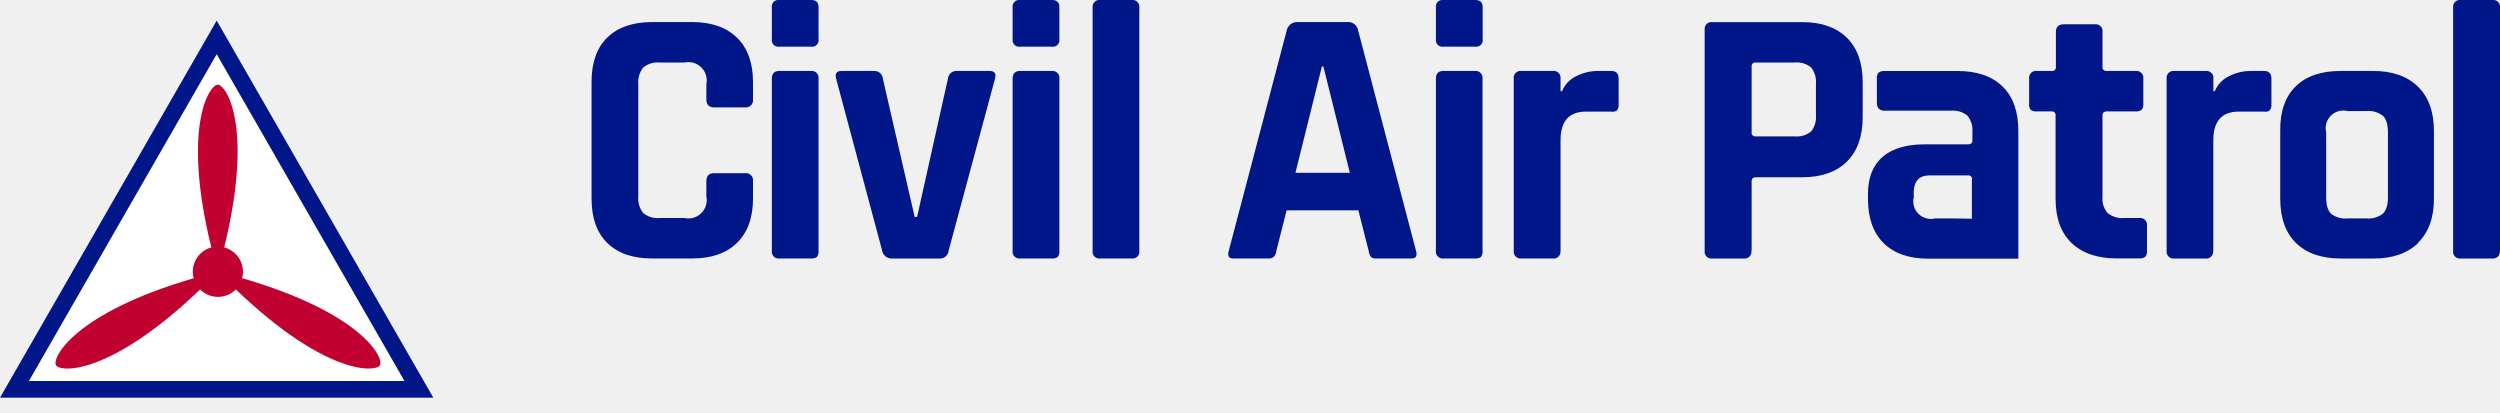
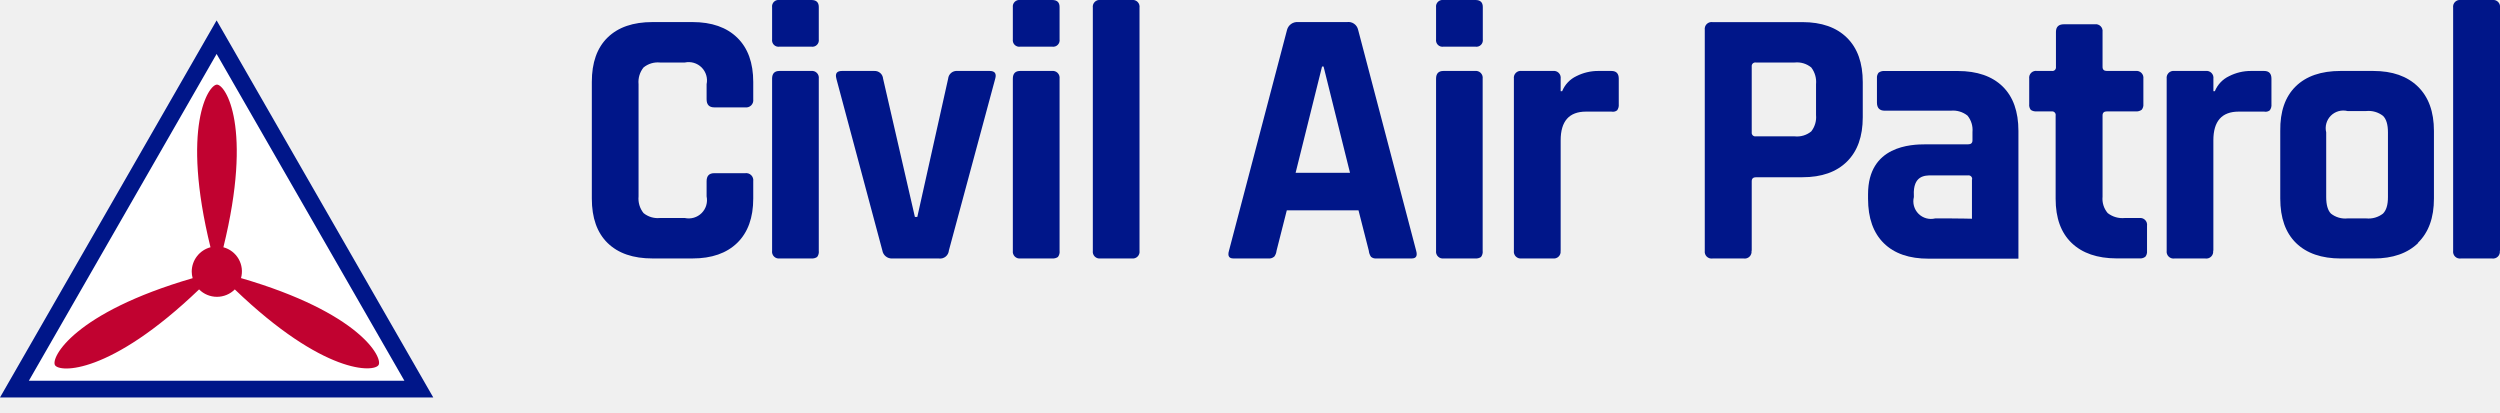
<svg xmlns="http://www.w3.org/2000/svg" width="2000" height="330" viewBox="0 0 2000 330" fill="none">
  <g clip-path="url(#clip0)">
-     <path d="M1401.3 105.889V53.244C1401.24 52.806 1401.28 52.36 1401.41 51.94C1401.55 51.52 1401.78 51.138 1402.1 50.823C1402.41 50.509 1402.79 50.271 1403.2 50.129C1403.62 49.986 1404.07 49.943 1404.51 50.002H1435.7C1438.06 49.758 1440.44 49.983 1442.72 50.667C1444.99 51.35 1447.11 52.478 1448.95 53.984C1451.86 57.808 1453.22 62.591 1452.75 67.374V92.041C1453.19 96.724 1451.83 101.4 1448.95 105.114C1447.11 106.62 1444.99 107.747 1442.72 108.431C1440.44 109.114 1438.06 109.34 1435.7 109.096H1404.51C1404.07 109.155 1403.62 109.111 1403.2 108.969C1402.79 108.826 1402.41 108.589 1402.1 108.274C1401.78 107.96 1401.55 107.578 1401.41 107.158C1401.28 106.737 1401.24 106.291 1401.3 105.854V105.889ZM1401.3 200.572V145.003C1401.3 142.853 1402.46 141.796 1404.82 141.796H1441.9C1457.19 141.796 1469.06 137.626 1477.49 129.287C1485.92 120.947 1490.14 109.131 1490.14 93.838V65.648C1490.14 50.331 1485.92 38.515 1477.49 30.199C1469.06 21.883 1457.19 17.713 1441.9 17.689H1369.94C1369.1 17.566 1368.24 17.64 1367.43 17.906C1366.63 18.172 1365.89 18.622 1365.29 19.22C1364.69 19.819 1364.24 20.549 1363.97 21.354C1363.69 22.159 1363.62 23.015 1363.73 23.856V200.643C1363.62 201.483 1363.69 202.34 1363.97 203.145C1364.24 203.949 1364.69 204.68 1365.29 205.279C1365.89 205.877 1366.63 206.327 1367.43 206.593C1368.24 206.859 1369.1 206.933 1369.94 206.809H1394.92C1395.76 206.933 1396.62 206.859 1397.43 206.593C1398.23 206.327 1398.97 205.877 1399.57 205.279C1400.17 204.68 1400.62 203.949 1400.89 203.145C1401.16 202.34 1401.24 201.483 1401.12 200.643L1401.3 200.572ZM1248.43 200.643V112.267C1248.43 96.95 1255.19 89.292 1268.73 89.292H1289.02C1289.82 89.466 1290.64 89.464 1291.43 89.287C1292.22 89.111 1292.96 88.764 1293.61 88.27C1294.62 86.865 1295.09 85.133 1294.91 83.407V62.934C1294.91 58.847 1292.97 56.768 1289.02 56.768H1278.45C1272.42 56.754 1266.46 58.167 1261.08 60.891C1255.88 63.326 1251.79 67.628 1249.63 72.942H1248.43V62.934C1248.54 62.097 1248.47 61.244 1248.2 60.443C1247.93 59.641 1247.48 58.912 1246.88 58.315C1246.28 57.717 1245.55 57.266 1244.75 56.998C1243.95 56.729 1243.1 56.651 1242.26 56.768H1217.24C1216.4 56.638 1215.54 56.708 1214.73 56.971C1213.91 57.234 1213.18 57.683 1212.57 58.282C1211.96 58.882 1211.51 59.614 1211.23 60.422C1210.96 61.23 1210.88 62.09 1211 62.934V200.608C1210.89 201.445 1210.96 202.298 1211.23 203.099C1211.5 203.901 1211.95 204.629 1212.55 205.227C1213.15 205.825 1213.88 206.276 1214.68 206.544C1215.48 206.813 1216.33 206.891 1217.17 206.774H1242.19C1243.03 206.899 1243.89 206.826 1244.69 206.56C1245.5 206.294 1246.23 205.843 1246.83 205.244C1247.43 204.644 1247.88 203.913 1248.14 203.107C1248.41 202.302 1248.48 201.446 1248.36 200.608L1248.43 200.643ZM1154.83 206.774H1180.13C1181.74 206.917 1183.34 206.507 1184.68 205.611C1185.22 204.907 1185.62 204.102 1185.85 203.243C1186.08 202.385 1186.14 201.489 1186.02 200.608V62.934C1186.13 62.095 1186.04 61.242 1185.77 60.44C1185.5 59.639 1185.04 58.912 1184.44 58.315C1183.84 57.718 1183.11 57.268 1182.31 57C1181.51 56.731 1180.65 56.652 1179.81 56.768H1154.62C1150.71 56.768 1148.73 58.847 1148.73 62.934V200.608C1148.61 201.448 1148.69 202.305 1148.96 203.109C1149.23 203.914 1149.69 204.645 1150.29 205.243C1150.89 205.842 1151.63 206.292 1152.43 206.558C1153.24 206.823 1154.09 206.898 1154.93 206.774H1154.83ZM1154.62 37.352H1180.24C1181.04 37.471 1181.85 37.4 1182.62 37.147C1183.39 36.893 1184.09 36.463 1184.66 35.891C1185.23 35.319 1185.66 34.621 1185.92 33.853C1186.17 33.084 1186.24 32.267 1186.12 31.467V5.603C1186.12 1.868 1184.15 3.62747e-05 1180.24 3.62747e-05H1154.62C1153.82 -0.111 1153 -0.036 1152.24 0.221C1151.48 0.477 1150.78 0.907 1150.21 1.478C1149.64 2.048 1149.21 2.743 1148.95 3.507C1148.7 4.272 1148.62 5.086 1148.73 5.885V31.467C1148.61 32.267 1148.68 33.084 1148.94 33.853C1149.19 34.621 1149.62 35.319 1150.19 35.891C1150.77 36.463 1151.46 36.893 1152.23 37.147C1153 37.4 1153.82 37.471 1154.62 37.352V37.352ZM1058.73 53.244L1079.87 138.237H1036.35L1057.49 53.244H1058.73ZM1019.15 205.47C1020.25 204.068 1020.92 202.381 1021.09 200.608L1029.3 168.26H1086.67L1094.92 200.608C1095.08 202.354 1095.68 204.03 1096.68 205.47C1097.29 205.977 1097.99 206.354 1098.75 206.579C1099.51 206.803 1100.3 206.869 1101.09 206.774H1129.28C1132.8 206.774 1133.97 204.73 1132.8 200.608L1086.36 23.821C1085.93 21.867 1084.78 20.146 1083.14 19.002C1081.5 17.859 1079.49 17.377 1077.51 17.654H1038.32C1036.37 17.494 1034.42 18.022 1032.81 19.148C1031.2 20.274 1030.03 21.927 1029.51 23.821L983.032 200.608C981.834 204.73 983.032 206.774 986.556 206.774H1014.75C1015.51 206.848 1016.28 206.771 1017.01 206.547C1017.74 206.323 1018.42 205.958 1019.01 205.47H1019.15ZM911.459 200.608V6.167C911.583 5.328 911.51 4.472 911.244 3.667C910.979 2.861 910.528 2.13 909.928 1.53C909.329 0.931 908.597 0.48 907.792 0.214C906.987 -0.051 906.13 -0.125 905.292 3.62747e-05H880.271C879.432 -0.125 878.576 -0.051 877.771 0.214C876.965 0.48 876.234 0.931 875.634 1.53C875.035 2.13 874.584 2.861 874.318 3.667C874.052 4.472 873.979 5.328 874.104 6.167V200.608C873.979 201.446 874.052 202.302 874.318 203.107C874.584 203.913 875.035 204.644 875.634 205.244C876.234 205.843 876.965 206.294 877.771 206.56C878.576 206.826 879.432 206.899 880.271 206.774H905.292C906.13 206.899 906.987 206.826 907.792 206.56C908.597 206.294 909.329 205.843 909.928 205.244C910.528 204.644 910.979 203.913 911.244 203.107C911.51 202.302 911.583 201.446 911.459 200.608ZM816.309 206.774H841.612C843.216 206.917 844.82 206.507 846.158 205.611C846.701 204.907 847.098 204.102 847.328 203.243C847.558 202.385 847.616 201.489 847.497 200.608V62.934C847.608 62.095 847.524 61.242 847.251 60.44C846.978 59.639 846.524 58.912 845.923 58.315C845.323 57.718 844.593 57.268 843.79 57C842.987 56.731 842.133 56.652 841.295 56.768H815.992C812.081 56.768 810.107 58.847 810.107 62.934V200.608C809.989 201.448 810.068 202.305 810.338 203.109C810.608 203.914 811.062 204.645 811.664 205.243C812.267 205.842 813 206.292 813.806 206.558C814.612 206.823 815.469 206.898 816.309 206.774V206.774ZM815.992 37.352H841.612C842.412 37.471 843.229 37.4 843.998 37.147C844.766 36.893 845.464 36.463 846.036 35.891C846.608 35.319 847.038 34.621 847.292 33.853C847.546 33.084 847.616 32.267 847.497 31.467V5.603C847.497 1.868 845.524 3.62747e-05 841.612 3.62747e-05H815.992C815.193 -0.111 814.38 -0.036 813.615 0.221C812.85 0.477 812.155 0.907 811.585 1.478C811.015 2.048 810.584 2.743 810.328 3.507C810.071 4.272 809.996 5.086 810.107 5.885V31.467C809.988 32.267 810.058 33.084 810.312 33.853C810.566 34.621 810.996 35.319 811.568 35.891C812.14 36.463 812.838 36.893 813.607 37.147C814.375 37.4 815.192 37.471 815.992 37.352V37.352ZM668.899 62.934L705.69 200.361C705.983 202.224 706.955 203.914 708.419 205.104C709.882 206.295 711.734 206.902 713.619 206.809H750.974C751.925 206.937 752.892 206.869 753.815 206.61C754.739 206.35 755.6 205.905 756.346 205.301C757.091 204.698 757.706 203.948 758.152 203.099C758.597 202.249 758.865 201.317 758.938 200.361L796.011 62.934C797.174 58.847 795.694 56.768 791.571 56.768H765.704C763.91 56.611 762.127 57.172 760.747 58.328C759.366 59.484 758.5 61.141 758.339 62.934L733.671 173.545H731.732L706.289 62.934C706.153 61.189 705.34 59.566 704.022 58.414C702.705 57.261 700.988 56.67 699.241 56.768H673.374C669.251 56.768 667.771 58.847 668.934 62.934H668.899ZM623.65 206.774H648.953C650.556 206.917 652.161 206.507 653.499 205.611C654.041 204.907 654.439 204.102 654.669 203.243C654.899 202.385 654.956 201.489 654.838 200.608V62.934C654.955 62.097 654.876 61.244 654.608 60.443C654.339 59.641 653.888 58.912 653.291 58.315C652.693 57.717 651.964 57.266 651.163 56.998C650.361 56.729 649.508 56.651 648.671 56.768H623.368C619.421 56.768 617.483 58.847 617.483 62.934V200.608C617.358 201.446 617.431 202.302 617.697 203.107C617.963 203.913 618.414 204.644 619.013 205.244C619.613 205.843 620.345 206.294 621.15 206.56C621.955 206.826 622.811 206.899 623.65 206.774V206.774ZM623.368 37.352H648.953C649.753 37.471 650.57 37.4 651.338 37.147C652.106 36.893 652.805 36.463 653.377 35.891C653.949 35.319 654.379 34.621 654.633 33.853C654.886 33.084 654.957 32.267 654.838 31.467V5.603C654.838 1.868 652.864 3.62747e-05 648.953 3.62747e-05H623.368C622.568 -0.119 621.751 -0.049 620.982 0.205C620.214 0.459 619.516 0.889 618.944 1.461C618.372 2.033 617.942 2.731 617.688 3.499C617.434 4.267 617.364 5.084 617.483 5.885V31.467C617.364 32.267 617.434 33.084 617.688 33.853C617.942 34.621 618.372 35.319 618.944 35.891C619.516 36.463 620.214 36.893 620.982 37.147C621.751 37.4 622.568 37.471 623.368 37.352V37.352ZM589.608 194.3C598.136 185.96 602.4 174.144 602.4 158.851V145.003C602.525 144.124 602.442 143.228 602.16 142.386C601.878 141.544 601.403 140.78 600.773 140.154C600.144 139.528 599.377 139.058 598.534 138.78C597.69 138.502 596.794 138.425 595.916 138.554H571.247C567.124 138.554 565.08 140.704 565.08 145.003V157.089C565.587 159.475 565.489 161.951 564.795 164.289C564.101 166.628 562.832 168.756 561.106 170.479C559.379 172.202 557.248 173.466 554.908 174.155C552.568 174.845 550.092 174.938 547.707 174.426H527.69C522.983 174.878 518.287 173.46 514.616 170.479C511.6 166.703 510.171 161.9 510.634 157.089V67.374C510.164 62.562 511.593 57.757 514.616 53.984C518.281 50.99 522.978 49.56 527.69 50.002H547.707C550.094 49.498 552.57 49.597 554.909 50.292C557.249 50.986 559.378 52.254 561.103 53.979C562.829 55.705 564.096 57.833 564.791 60.172C565.485 62.511 565.585 64.987 565.08 67.374V79.425C565.08 83.725 567.124 85.909 571.247 85.909H595.916C596.796 86.032 597.693 85.949 598.536 85.667C599.379 85.385 600.144 84.911 600.773 84.282C601.401 83.654 601.875 82.888 602.158 82.045C602.44 81.203 602.523 80.306 602.4 79.425V65.612C602.4 50.296 598.136 38.48 589.608 30.163C581.079 21.847 569.157 17.677 553.839 17.654H521.77C506.311 17.654 494.353 21.765 485.895 29.987C477.437 38.209 473.22 50.084 473.244 65.612V158.851C473.244 174.356 477.461 186.219 485.895 194.441C494.329 202.663 506.288 206.774 521.77 206.774H553.839C569.133 206.774 581.056 202.616 589.608 194.3" fill="#001689" />
-     <path d="M1502.83 58.107C1501.81 59.39 1501.33 61.021 1501.49 62.652V82.068C1501.49 86.367 1503.57 88.552 1507.69 88.552H1560.55C1565.36 88.072 1570.16 89.488 1573.94 92.499C1576.94 96.178 1578.37 100.885 1577.93 105.607V112.267C1577.93 114.416 1576.73 115.474 1574.4 115.474H1540.54C1529.01 115.474 1494.37 116.46 1494.37 155.327V159.027C1494.37 174.485 1498.59 186.348 1507.02 194.617C1515.46 202.886 1527.41 206.997 1542.9 206.95H1614.68V104.761C1614.68 89.257 1610.46 77.393 1602.03 69.171C1593.6 60.949 1581.64 56.827 1566.16 56.803H1507.69C1505.96 56.634 1504.23 57.111 1502.83 58.142V58.107ZM1577.5 143.558V174.99C1577.5 174.99 1566.68 174.743 1560.41 174.743H1548.08C1545.72 175.325 1543.25 175.288 1540.91 174.635C1538.57 173.982 1536.44 172.735 1534.72 171.015C1533 169.296 1531.76 167.162 1531.11 164.82C1530.47 162.479 1530.43 160.01 1531.02 157.653V156.525C1530.14 140.175 1540.18 140.316 1545.12 140.316H1574.4C1574.84 140.251 1575.29 140.29 1575.72 140.429C1576.14 140.569 1576.52 140.806 1576.84 141.121C1577.15 141.436 1577.39 141.821 1577.53 142.244C1577.67 142.667 1577.71 143.117 1577.64 143.558" fill="#001689" />
-     <path d="M2000 200.608V6.167C2000.12 5.328 2000.05 4.472 1999.79 3.667C1999.52 2.861 1999.07 2.13 1998.47 1.53C1997.87 0.931 1997.14 0.48 1996.33 0.214C1995.53 -0.051 1994.67 -0.125 1993.83 3.62747e-05H1968.67C1967.83 -0.125 1966.98 -0.051 1966.17 0.214C1965.37 0.48 1964.63 0.931 1964.03 1.53C1963.43 2.13 1962.98 2.861 1962.72 3.667C1962.45 4.472 1962.38 5.328 1962.5 6.167V200.608C1962.38 201.447 1962.46 202.304 1962.72 203.111C1962.99 203.917 1963.44 204.65 1964.04 205.252C1964.63 205.854 1965.36 206.308 1966.17 206.579C1966.97 206.849 1967.83 206.928 1968.67 206.809H1993.69C1994.53 206.928 1995.39 206.849 1996.19 206.579C1997 206.308 1997.73 205.854 1998.33 205.252C1998.93 204.65 1999.38 203.917 1999.64 203.111C1999.91 202.304 1999.98 201.447 1999.86 200.608H2000ZM1864.75 170.902C1862.21 168.365 1860.94 163.855 1860.94 157.653V105.889C1860.36 103.534 1860.4 101.069 1861.05 98.733C1861.7 96.397 1862.95 94.269 1864.66 92.554C1866.38 90.839 1868.51 89.596 1870.84 88.944C1873.18 88.292 1875.64 88.254 1878 88.834H1893.01C1897.79 88.36 1902.57 89.734 1906.37 92.675C1909.04 95.212 1910.35 99.722 1910.35 105.889V157.653C1910.35 163.96 1909.04 168.224 1906.37 170.902C1902.57 173.843 1897.79 175.217 1893.01 174.743H1878C1873.25 175.234 1868.5 173.856 1864.75 170.902V170.902ZM1934.31 194.3C1942.89 185.96 1947.16 174.144 1947.14 158.851V104.726C1947.14 89.433 1942.86 77.617 1934.31 69.277C1925.76 60.938 1913.85 56.768 1898.58 56.768H1872.39C1856.89 56.768 1844.93 60.891 1836.52 69.136C1828.11 77.382 1824 89.245 1824.19 104.726V158.851C1824.19 174.356 1828.4 186.219 1836.84 194.441C1845.27 202.663 1857.23 206.786 1872.71 206.809H1898.9C1914.19 206.809 1926.1 202.64 1934.63 194.3H1934.31ZM1770.66 200.608V112.267C1770.66 96.95 1777.42 89.292 1790.95 89.292H1811.25C1812.04 89.465 1812.85 89.463 1813.64 89.287C1814.42 89.11 1815.16 88.763 1815.8 88.27C1816.83 86.87 1817.31 85.138 1817.14 83.407V62.934C1817.14 58.847 1815.16 56.768 1811.25 56.768H1800.68C1794.66 56.751 1788.71 58.164 1783.34 60.891C1778.14 63.325 1774.04 67.626 1771.85 72.942H1770.69V62.934C1770.8 62.095 1770.72 61.242 1770.44 60.44C1770.17 59.639 1769.72 58.912 1769.12 58.315C1768.52 57.718 1767.79 57.268 1766.98 57C1766.18 56.731 1765.33 56.652 1764.49 56.768H1739.5C1738.66 56.652 1737.81 56.731 1737.01 57C1736.2 57.268 1735.47 57.718 1734.87 58.315C1734.27 58.912 1733.82 59.639 1733.55 60.44C1733.27 61.242 1733.19 62.095 1733.3 62.934V200.608C1733.18 201.449 1733.26 202.307 1733.53 203.113C1733.8 203.919 1734.26 204.651 1734.86 205.252C1735.46 205.853 1736.19 206.306 1737 206.576C1737.8 206.847 1738.66 206.926 1739.5 206.809H1764.28C1765.12 206.926 1765.98 206.847 1766.78 206.576C1767.59 206.306 1768.32 205.853 1768.92 205.252C1769.52 204.651 1769.98 203.919 1770.25 203.113C1770.52 202.307 1770.6 201.449 1770.48 200.608H1770.66ZM1644.46 92.358V159.133C1644.46 174.426 1648.72 186.172 1657.25 194.37C1665.78 202.569 1677.78 206.692 1693.27 206.739H1711.42C1713.14 206.923 1714.86 206.444 1716.24 205.4C1717.26 204.116 1717.74 202.486 1717.58 200.854V180.628C1717.71 179.788 1717.63 178.931 1717.37 178.125C1717.1 177.318 1716.65 176.585 1716.05 175.983C1715.45 175.381 1714.72 174.927 1713.92 174.657C1713.11 174.387 1712.26 174.308 1711.42 174.426H1699.65C1694.8 174.884 1689.96 173.472 1686.11 170.479C1684.58 168.682 1683.43 166.596 1682.72 164.344C1682.01 162.092 1681.76 159.721 1681.99 157.371V92.358C1681.99 90.208 1683.15 89.116 1685.51 89.116H1708.46C1710.18 89.295 1711.91 88.831 1713.32 87.812C1714.34 86.518 1714.83 84.874 1714.66 83.231V62.934C1714.77 62.095 1714.69 61.242 1714.41 60.44C1714.14 59.639 1713.68 58.912 1713.08 58.315C1712.48 57.718 1711.75 57.268 1710.95 57C1710.15 56.731 1709.29 56.652 1708.46 56.768H1685.51C1683.15 56.768 1681.99 55.711 1681.99 53.526V25.582C1682.11 24.745 1682.03 23.892 1681.76 23.091C1681.49 22.289 1681.04 21.561 1680.44 20.963C1679.85 20.365 1679.12 19.914 1678.32 19.646C1677.51 19.377 1676.66 19.299 1675.82 19.416H1651.15C1646.86 19.416 1644.71 21.46 1644.71 25.582V53.526C1644.77 53.967 1644.73 54.417 1644.59 54.84C1644.45 55.263 1644.22 55.648 1643.9 55.963C1643.59 56.278 1643.2 56.515 1642.78 56.654C1642.35 56.794 1641.9 56.833 1641.46 56.768H1629.69C1628.84 56.613 1627.96 56.664 1627.13 56.916C1626.3 57.167 1625.55 57.613 1624.92 58.215C1624.3 58.818 1623.83 59.56 1623.55 60.381C1623.27 61.201 1623.19 62.077 1623.31 62.934V83.231C1623.21 84.065 1623.27 84.913 1623.49 85.724C1623.71 86.535 1624.1 87.293 1624.62 87.953C1626.06 88.882 1627.78 89.293 1629.48 89.116H1641.25C1641.69 89.058 1642.14 89.102 1642.56 89.245C1642.98 89.387 1643.36 89.624 1643.67 89.937C1643.99 90.251 1644.22 90.632 1644.37 91.052C1644.51 91.472 1644.55 91.918 1644.49 92.358" fill="#001689" />
-     <path d="M346.66 318.16H0L173.348 16.491L346.66 318.16ZM46.2 291.415H300.46L173.348 70.158L46.2 291.415Z" fill="#001689" />
-     <path d="M173.348 43.342L23.118 304.805H323.578L173.348 43.342Z" fill="white" />
-     <path d="M193.681 222.666C194.13 220.952 194.367 219.188 194.386 217.416C194.38 212.968 192.905 208.647 190.19 205.123C187.476 201.599 183.673 199.071 179.374 197.93C203.055 101.59 181.065 67.762 174.229 67.762C167.392 67.762 145.402 101.59 169.048 197.93C163.913 199.339 159.545 202.727 156.903 207.35C154.261 211.974 153.559 217.456 154.952 222.596C59.803 250.257 41.372 286.2 44.791 292.155C48.209 298.11 88.524 300.189 160.097 231.546C161.968 233.433 164.194 234.931 166.647 235.953C169.099 236.975 171.73 237.501 174.387 237.501C177.044 237.501 179.675 236.975 182.128 235.953C184.581 234.931 186.807 233.433 188.677 231.546C260.286 300.189 300.566 298.075 303.984 292.155C307.402 286.235 289.113 250.257 193.858 222.596" fill="#C10230" />
+     <path d="M1401.38 105.883V53.241C1401.32 52.803 1401.36 52.357 1401.5 51.937C1401.63 51.517 1401.87 51.135 1402.18 50.82C1402.49 50.506 1402.87 50.268 1403.29 50.126C1403.71 49.983 1404.15 49.94 1404.59 49.999H1435.77C1438.14 49.755 1440.52 49.98 1442.8 50.664C1445.07 51.347 1447.19 52.475 1449.02 53.981C1451.93 57.805 1453.29 62.587 1452.83 67.37V92.035C1453.27 96.718 1451.91 101.394 1449.02 105.107C1447.19 106.613 1445.07 107.741 1442.8 108.424C1440.52 109.108 1438.14 109.334 1435.77 109.089H1404.59C1404.15 109.148 1403.71 109.105 1403.29 108.962C1402.87 108.82 1402.49 108.582 1402.18 108.268C1401.87 107.953 1401.63 107.571 1401.5 107.151C1401.36 106.731 1401.32 106.285 1401.38 105.847V105.883ZM1401.38 200.56V144.994C1401.38 142.845 1402.55 141.788 1404.91 141.788H1441.98C1457.27 141.788 1469.13 137.618 1477.56 129.279C1486 120.94 1490.21 109.124 1490.21 93.832V65.644C1490.21 50.328 1486 38.512 1477.56 30.197C1469.13 21.881 1457.27 17.712 1441.98 17.688H1370.03C1369.19 17.565 1368.33 17.639 1367.52 17.905C1366.72 18.17 1365.98 18.62 1365.38 19.219C1364.78 19.817 1364.32 20.548 1364.05 21.353C1363.78 22.157 1363.71 23.014 1363.82 23.854V200.631C1363.71 201.471 1363.78 202.328 1364.05 203.133C1364.32 203.937 1364.78 204.668 1365.38 205.266C1365.98 205.865 1366.72 206.315 1367.52 206.58C1368.33 206.846 1369.19 206.92 1370.03 206.797H1395.01C1395.85 206.92 1396.7 206.846 1397.51 206.58C1398.32 206.315 1399.05 205.865 1399.65 205.266C1400.25 204.668 1400.71 203.937 1400.98 203.133C1401.25 202.328 1401.33 201.471 1401.21 200.631L1401.38 200.56ZM1248.53 200.631V112.26C1248.53 96.945 1255.3 89.287 1268.83 89.287H1289.12C1289.92 89.46 1290.74 89.459 1291.53 89.282C1292.32 89.106 1293.06 88.758 1293.71 88.265C1294.72 86.86 1295.19 85.128 1295.01 83.402V62.931C1295.01 58.843 1293.07 56.764 1289.12 56.764H1278.55C1272.52 56.751 1266.57 58.163 1261.18 60.887C1255.99 63.322 1251.9 67.624 1249.73 72.937H1248.53V62.931C1248.65 62.093 1248.57 61.24 1248.3 60.439C1248.03 59.637 1247.58 58.909 1246.99 58.311C1246.39 57.713 1245.66 57.263 1244.86 56.994C1244.06 56.726 1243.2 56.647 1242.37 56.764H1217.35C1216.51 56.635 1215.65 56.704 1214.84 56.967C1214.02 57.23 1213.29 57.679 1212.68 58.279C1212.07 58.878 1211.62 59.611 1211.34 60.419C1211.07 61.226 1210.99 62.087 1211.11 62.931V200.596C1211 201.433 1211.07 202.286 1211.34 203.087C1211.61 203.889 1212.06 204.617 1212.66 205.215C1213.26 205.813 1213.99 206.263 1214.79 206.532C1215.59 206.8 1216.44 206.879 1217.28 206.762H1242.3C1243.14 206.887 1243.99 206.813 1244.8 206.547C1245.6 206.282 1246.33 205.831 1246.93 205.232C1247.53 204.632 1247.98 203.9 1248.25 203.095C1248.51 202.29 1248.59 201.434 1248.46 200.596L1248.53 200.631ZM1154.95 206.762H1180.25C1181.85 206.905 1183.45 206.494 1184.79 205.599C1185.33 204.895 1185.73 204.09 1185.96 203.231C1186.19 202.372 1186.25 201.477 1186.13 200.596V62.931C1186.24 62.092 1186.16 61.238 1185.89 60.437C1185.61 59.636 1185.16 58.908 1184.56 58.312C1183.96 57.715 1183.23 57.265 1182.42 56.996C1181.62 56.728 1180.77 56.648 1179.93 56.764H1154.74C1150.83 56.764 1148.85 58.843 1148.85 62.931V200.596C1148.73 201.436 1148.81 202.293 1149.08 203.097C1149.35 203.902 1149.81 204.633 1150.41 205.231C1151.01 205.83 1151.74 206.279 1152.55 206.545C1153.36 206.811 1154.21 206.885 1155.05 206.762H1154.95ZM1154.74 37.35H1180.35C1181.15 37.468 1181.97 37.398 1182.74 37.145C1183.51 36.891 1184.2 36.461 1184.78 35.889C1185.35 35.317 1185.78 34.619 1186.03 33.85C1186.29 33.082 1186.36 32.266 1186.24 31.465V5.602C1186.24 1.868 1184.26 6.32286e-05 1180.35 6.32286e-05H1154.74C1153.94 -0.111 1153.12 -0.036 1152.36 0.221C1151.59 0.477 1150.9 0.907 1150.33 1.478C1149.76 2.048 1149.33 2.743 1149.07 3.507C1148.82 4.272 1148.74 5.086 1148.85 5.884V31.465C1148.73 32.266 1148.8 33.082 1149.06 33.85C1149.31 34.619 1149.74 35.317 1150.31 35.889C1150.88 36.461 1151.58 36.891 1152.35 37.145C1153.12 37.398 1153.94 37.468 1154.74 37.35V37.35ZM1058.86 53.241L1080 138.229H1036.49L1057.63 53.241H1058.86ZM1019.29 205.458C1020.39 204.056 1021.06 202.368 1021.23 200.596L1029.44 168.249H1086.8L1095.05 200.596C1095.2 202.342 1095.81 204.017 1096.81 205.458C1097.42 205.965 1098.12 206.342 1098.88 206.566C1099.63 206.79 1100.43 206.857 1101.21 206.762H1129.4C1132.93 206.762 1134.09 204.718 1132.93 200.596L1086.49 23.819C1086.06 21.866 1084.91 20.145 1083.27 19.001C1081.63 17.858 1079.62 17.376 1077.64 17.653H1038.46C1036.5 17.493 1034.55 18.021 1032.94 19.147C1031.33 20.273 1030.17 21.926 1029.65 23.819L983.175 200.596C981.977 204.718 983.175 206.762 986.698 206.762H1014.89C1015.65 206.836 1016.42 206.758 1017.15 206.535C1017.88 206.311 1018.56 205.945 1019.15 205.458H1019.29ZM911.612 200.596V6.166C911.736 5.328 911.663 4.472 911.397 3.666C911.132 2.861 910.681 2.13 910.081 1.53C909.482 0.931 908.75 0.48 907.945 0.214C907.14 -0.051 906.284 -0.125 905.445 6.32286e-05H880.428C879.59 -0.125 878.733 -0.051 877.928 0.214C877.123 0.48 876.392 0.931 875.792 1.53C875.193 2.13 874.742 2.861 874.476 3.666C874.211 4.472 874.137 5.328 874.262 6.166V200.596C874.137 201.434 874.211 202.29 874.476 203.095C874.742 203.9 875.193 204.632 875.792 205.232C876.392 205.831 877.123 206.282 877.928 206.547C878.733 206.813 879.59 206.887 880.428 206.762H905.445C906.284 206.887 907.14 206.813 907.945 206.547C908.75 206.282 909.482 205.831 910.081 205.232C910.681 204.632 911.132 203.9 911.397 203.095C911.663 202.29 911.736 201.434 911.612 200.596ZM816.476 206.762H841.775C843.378 206.905 844.982 206.494 846.32 205.599C846.863 204.895 847.261 204.09 847.49 203.231C847.72 202.372 847.778 201.477 847.659 200.596V62.931C847.77 62.092 847.686 61.238 847.413 60.437C847.14 59.636 846.686 58.908 846.086 58.312C845.485 57.715 844.756 57.265 843.953 56.996C843.15 56.728 842.296 56.648 841.458 56.764H816.159C812.248 56.764 810.274 58.843 810.274 62.931V200.596C810.156 201.436 810.235 202.293 810.505 203.097C810.776 203.902 811.23 204.633 811.832 205.231C812.434 205.83 813.167 206.279 813.973 206.545C814.779 206.811 815.636 206.885 816.476 206.762V206.762ZM816.159 37.35H841.775C842.575 37.468 843.392 37.398 844.16 37.145C844.928 36.891 845.626 36.461 846.198 35.889C846.77 35.317 847.201 34.619 847.454 33.85C847.708 33.082 847.778 32.266 847.659 31.465V5.602C847.659 1.868 845.686 6.32286e-05 841.775 6.32286e-05H816.159C815.36 -0.111 814.546 -0.036 813.782 0.221C813.017 0.477 812.322 0.907 811.752 1.478C811.182 2.048 810.751 2.743 810.495 3.507C810.239 4.272 810.163 5.086 810.274 5.884V31.465C810.156 32.266 810.226 33.082 810.48 33.85C810.733 34.619 811.163 35.317 811.735 35.889C812.307 36.461 813.005 36.891 813.774 37.145C814.542 37.398 815.359 37.468 816.159 37.35V37.35ZM669.086 62.931L705.872 200.349C706.165 202.212 707.137 203.902 708.6 205.092C710.064 206.282 711.916 206.889 713.8 206.797H751.149C752.1 206.924 753.067 206.857 753.991 206.597C754.914 206.338 755.775 205.893 756.521 205.289C757.266 204.685 757.881 203.936 758.326 203.086C758.772 202.237 759.04 201.305 759.113 200.349L796.18 62.931C797.343 58.843 795.863 56.764 791.741 56.764H765.878C764.084 56.608 762.301 57.169 760.921 58.325C759.54 59.481 758.675 61.137 758.514 62.931L733.849 173.535H731.911L706.471 62.931C706.335 61.185 705.522 59.563 704.205 58.41C702.887 57.258 701.171 56.667 699.424 56.764H673.561C669.438 56.764 667.958 58.843 669.121 62.931H669.086ZM623.844 206.762H649.143C650.746 206.905 652.35 206.494 653.688 205.599C654.231 204.895 654.628 204.09 654.858 203.231C655.088 202.372 655.145 201.477 655.027 200.596V62.931C655.144 62.093 655.066 61.24 654.797 60.439C654.529 59.637 654.078 58.909 653.48 58.311C652.882 57.713 652.154 57.263 651.352 56.994C650.551 56.726 649.698 56.647 648.861 56.764H623.562C619.615 56.764 617.677 58.843 617.677 62.931V200.596C617.553 201.434 617.626 202.29 617.892 203.095C618.157 203.9 618.608 204.632 619.208 205.232C619.807 205.831 620.539 206.282 621.344 206.547C622.149 206.813 623.005 206.887 623.844 206.762V206.762ZM623.562 37.35H649.143C649.943 37.468 650.76 37.398 651.528 37.145C652.296 36.891 652.994 36.461 653.566 35.889C654.138 35.317 654.568 34.619 654.822 33.85C655.076 33.082 655.146 32.266 655.027 31.465V5.602C655.027 1.868 653.054 6.32286e-05 649.143 6.32286e-05H623.562C622.762 -0.119 621.945 -0.049 621.176 0.205C620.408 0.459 619.71 0.889 619.138 1.461C618.566 2.033 618.136 2.731 617.882 3.499C617.629 4.267 617.559 5.084 617.677 5.884V31.465C617.559 32.266 617.629 33.082 617.882 33.85C618.136 34.619 618.566 35.317 619.138 35.889C619.71 36.461 620.408 36.891 621.176 37.145C621.945 37.398 622.762 37.468 623.562 37.35V37.35ZM589.806 194.288C598.333 185.949 602.597 174.134 602.597 158.841V144.994C602.721 144.115 602.639 143.219 602.357 142.378C602.074 141.536 601.6 140.772 600.97 140.146C600.341 139.52 599.574 139.049 598.731 138.772C597.888 138.494 596.992 138.417 596.113 138.546H571.448C567.326 138.546 565.282 140.695 565.282 144.994V157.08C565.789 159.466 565.691 161.941 564.997 164.279C564.303 166.618 563.035 168.745 561.308 170.469C559.581 172.192 557.451 173.455 555.111 174.145C552.771 174.834 550.296 174.927 547.911 174.416H527.897C523.191 174.868 518.495 173.45 514.825 170.469C511.809 166.693 510.381 161.891 510.843 157.08V67.37C510.374 62.559 511.802 57.754 514.825 53.981C518.49 50.987 523.186 49.557 527.897 49.999H547.911C550.298 49.495 552.774 49.594 555.113 50.289C557.452 50.983 559.58 52.251 561.306 53.976C563.031 55.701 564.298 57.83 564.993 60.169C565.687 62.508 565.787 64.983 565.282 67.37V79.421C565.282 83.719 567.326 85.904 571.448 85.904H596.113C596.993 86.027 597.89 85.944 598.733 85.662C599.576 85.38 600.341 84.906 600.97 84.277C601.598 83.649 602.072 82.883 602.354 82.04C602.637 81.198 602.72 80.301 602.597 79.421V65.609C602.597 50.293 598.333 38.477 589.806 30.162C581.279 21.846 569.358 17.676 554.042 17.653H521.978C506.521 17.653 494.565 21.764 486.108 29.985C477.652 38.207 473.435 50.081 473.459 65.609V158.841C473.459 174.345 477.675 186.208 486.108 194.429C494.541 202.651 506.498 206.762 521.978 206.762H554.042C569.334 206.762 581.256 202.604 589.806 194.288" fill="#001689" />
+     <path d="M1502.9 58.103C1501.88 59.387 1501.4 61.017 1501.56 62.649V82.063C1501.56 86.362 1503.64 88.547 1507.76 88.547H1560.61C1565.42 88.067 1570.22 89.483 1574 92.493C1577 96.172 1578.42 100.879 1577.98 105.601V112.26C1577.98 114.409 1576.79 115.467 1574.46 115.467H1540.6C1529.08 115.467 1494.44 116.453 1494.44 155.318V159.018C1494.44 174.474 1498.66 186.337 1507.09 194.605C1515.52 202.874 1527.48 206.985 1542.96 206.938H1614.74V104.755C1614.74 89.251 1610.52 77.389 1602.09 69.167C1593.65 60.946 1581.7 56.823 1566.22 56.8H1507.76C1506.03 56.631 1504.3 57.108 1502.9 58.139V58.103ZM1577.56 143.549V174.979C1577.56 174.979 1566.74 174.733 1560.47 174.733H1548.14C1545.78 175.315 1543.31 175.277 1540.97 174.624C1538.63 173.971 1536.5 172.724 1534.79 171.005C1533.07 169.285 1531.83 167.152 1531.18 164.811C1530.53 162.469 1530.5 160.001 1531.09 157.643V156.516C1530.21 140.167 1540.25 140.308 1545.18 140.308H1574.46C1574.9 140.242 1575.35 140.281 1575.77 140.421C1576.2 140.561 1576.58 140.798 1576.9 141.113C1577.21 141.428 1577.45 141.812 1577.59 142.235C1577.73 142.658 1577.77 143.108 1577.7 143.549" fill="#001689" />
+     <path d="M2000 200.596V6.166C2000.13 5.328 2000.05 4.472 1999.79 3.666C1999.52 2.861 1999.07 2.13 1998.47 1.53C1997.87 0.931 1997.14 0.48 1996.33 0.214C1995.53 -0.051 1994.67 -0.125 1993.83 6.32246e-05H1968.68C1967.84 -0.125 1966.98 -0.051 1966.18 0.214C1965.37 0.48 1964.64 0.931 1964.04 1.53C1963.44 2.13 1962.99 2.861 1962.72 3.666C1962.46 4.472 1962.38 5.328 1962.51 6.166V200.596C1962.39 201.435 1962.46 202.292 1962.73 203.099C1962.99 203.905 1963.44 204.638 1964.04 205.24C1964.64 205.842 1965.37 206.296 1966.17 206.566C1966.98 206.836 1967.84 206.915 1968.68 206.797H1993.69C1994.53 206.915 1995.39 206.836 1996.19 206.566C1997 206.296 1997.73 205.842 1998.33 205.24C1998.93 204.638 1999.38 203.905 1999.64 203.099C1999.91 202.292 1999.98 201.435 1999.86 200.596H2000ZM1864.77 170.892C1862.23 168.355 1860.96 163.845 1860.96 157.643V105.883C1860.38 103.528 1860.42 101.063 1861.07 98.727C1861.72 96.391 1862.97 94.263 1864.68 92.548C1866.4 90.834 1868.52 89.59 1870.86 88.939C1873.2 88.287 1875.66 88.249 1878.02 88.829H1893.03C1897.8 88.354 1902.58 89.729 1906.38 92.669C1909.06 95.206 1910.36 99.716 1910.36 105.883V157.643C1910.36 163.951 1909.06 168.214 1906.38 170.892C1902.58 173.833 1897.8 175.207 1893.03 174.733H1878.02C1873.27 175.223 1868.52 173.846 1864.77 170.892V170.892ZM1934.32 194.288C1942.9 185.949 1947.17 174.134 1947.15 158.841V104.72C1947.15 89.428 1942.87 77.612 1934.32 69.273C1925.77 60.934 1913.86 56.764 1898.59 56.764H1872.41C1856.91 56.764 1844.95 60.887 1836.54 69.132C1828.13 77.377 1824.02 89.24 1824.21 104.72V158.841C1824.21 174.345 1828.43 186.208 1836.86 194.429C1845.29 202.651 1857.25 206.773 1872.73 206.797H1898.91C1914.2 206.797 1926.11 202.627 1934.64 194.288H1934.32ZM1770.69 200.596V112.26C1770.69 96.945 1777.45 89.287 1790.98 89.287H1811.28C1812.07 89.46 1812.88 89.458 1813.67 89.281C1814.45 89.105 1815.19 88.758 1815.82 88.265C1816.86 86.865 1817.33 85.133 1817.16 83.402V62.931C1817.16 58.843 1815.19 56.764 1811.28 56.764H1800.71C1794.69 56.747 1788.74 58.16 1783.37 60.887C1778.17 63.321 1774.07 67.622 1771.89 72.937H1770.72V62.931C1770.83 62.092 1770.75 61.238 1770.48 60.437C1770.2 59.636 1769.75 58.908 1769.15 58.312C1768.55 57.715 1767.82 57.265 1767.02 56.996C1766.21 56.728 1765.36 56.648 1764.52 56.764H1739.54C1738.7 56.648 1737.85 56.728 1737.04 56.996C1736.24 57.265 1735.51 57.715 1734.91 58.312C1734.31 58.908 1733.86 59.636 1733.58 60.437C1733.31 61.238 1733.23 62.092 1733.34 62.931V200.596C1733.22 201.437 1733.3 202.295 1733.57 203.101C1733.84 203.906 1734.29 204.638 1734.9 205.239C1735.5 205.84 1736.23 206.294 1737.03 206.564C1737.84 206.834 1738.7 206.914 1739.54 206.797H1764.31C1765.15 206.914 1766.01 206.834 1766.82 206.564C1767.62 206.294 1768.35 205.84 1768.95 205.239C1769.55 204.638 1770.01 203.906 1770.28 203.101C1770.55 202.295 1770.63 201.437 1770.51 200.596H1770.69ZM1644.51 92.352V159.123C1644.51 174.416 1648.77 186.161 1657.3 194.359C1665.83 202.557 1677.83 206.679 1693.31 206.726H1711.46C1713.18 206.911 1714.9 206.432 1716.28 205.388C1717.3 204.104 1717.78 202.474 1717.62 200.842V180.617C1717.75 179.777 1717.67 178.92 1717.41 178.114C1717.14 177.308 1716.69 176.575 1716.09 175.973C1715.49 175.371 1714.76 174.917 1713.96 174.646C1713.15 174.376 1712.3 174.297 1711.46 174.416H1699.69C1694.84 174.873 1690 173.462 1686.16 170.469C1684.63 168.672 1683.47 166.586 1682.77 164.334C1682.06 162.082 1681.81 159.711 1682.04 157.362V92.352C1682.04 90.203 1683.2 89.111 1685.56 89.111H1708.5C1710.22 89.289 1711.95 88.825 1713.36 87.807C1714.39 86.513 1714.87 84.869 1714.7 83.226V62.931C1714.81 62.092 1714.73 61.238 1714.45 60.437C1714.18 59.636 1713.73 58.908 1713.13 58.312C1712.52 57.715 1711.79 57.265 1710.99 56.996C1710.19 56.728 1709.34 56.648 1708.5 56.764H1685.56C1683.2 56.764 1682.04 55.707 1682.04 53.523V25.581C1682.15 24.744 1682.07 23.891 1681.81 23.089C1681.54 22.288 1681.09 21.559 1680.49 20.962C1679.89 20.364 1679.16 19.913 1678.36 19.645C1677.56 19.376 1676.71 19.297 1675.87 19.415H1651.2C1646.91 19.415 1644.76 21.458 1644.76 25.581V53.523C1644.82 53.963 1644.78 54.413 1644.64 54.837C1644.5 55.26 1644.27 55.644 1643.95 55.959C1643.64 56.274 1643.25 56.511 1642.83 56.651C1642.41 56.791 1641.96 56.83 1641.51 56.764H1629.75C1628.89 56.61 1628.02 56.66 1627.19 56.912C1626.36 57.164 1625.6 57.609 1624.98 58.212C1624.35 58.814 1623.88 59.557 1623.6 60.377C1623.32 61.198 1623.24 62.073 1623.37 62.931V83.226C1623.26 84.06 1623.32 84.908 1623.54 85.719C1623.77 86.529 1624.15 87.287 1624.67 87.948C1626.11 88.877 1627.83 89.287 1629.53 89.111H1641.3C1641.74 89.053 1642.19 89.097 1642.61 89.239C1643.03 89.382 1643.41 89.619 1643.72 89.932C1644.04 90.245 1644.27 90.627 1644.42 91.046C1644.56 91.466 1644.6 91.913 1644.54 92.352" fill="#001689" />
+     <path d="M173.323 39.851L20.084 306.549H326.527L173.323 39.851Z" fill="white" />
+     <path d="M346.611 317.965H0L173.288 16.314L346.611 317.965ZM23.079 304.611H323.532L173.288 43.163L23.079 304.611Z" fill="#001689" />
+     <path d="M192.809 222.477C193.518 219.932 193.715 217.271 193.389 214.65C193.063 212.028 192.22 209.497 190.909 207.203C189.598 204.909 187.846 202.898 185.752 201.286C183.659 199.674 181.267 198.493 178.714 197.812C202.393 101.513 180.406 67.687 173.57 67.687C166.734 67.687 144.747 101.513 168.39 197.812C164.092 198.953 160.29 201.481 157.576 205.005C154.861 208.528 153.386 212.849 153.38 217.297C153.391 219.072 153.64 220.838 154.12 222.547C58.984 250.242 40.556 286.147 43.974 292.102C47.392 298.057 87.666 300.136 159.264 231.532C161.14 233.411 163.367 234.901 165.819 235.917C168.27 236.934 170.898 237.457 173.552 237.457C176.207 237.457 178.835 236.934 181.286 235.917C183.738 234.901 185.965 233.411 187.84 231.532C259.192 300.065 299.466 297.951 302.884 291.961C306.302 285.971 287.944 250.172 192.809 222.477Z" fill="#C10230" />
  </g>
  <defs>
    <clipPath id="clip0">
-       <rect width="2000" height="330" fill="white" />
+       <rect width="2000" height="329.98" fill="white" />
    </clipPath>
  </defs>
</svg>
